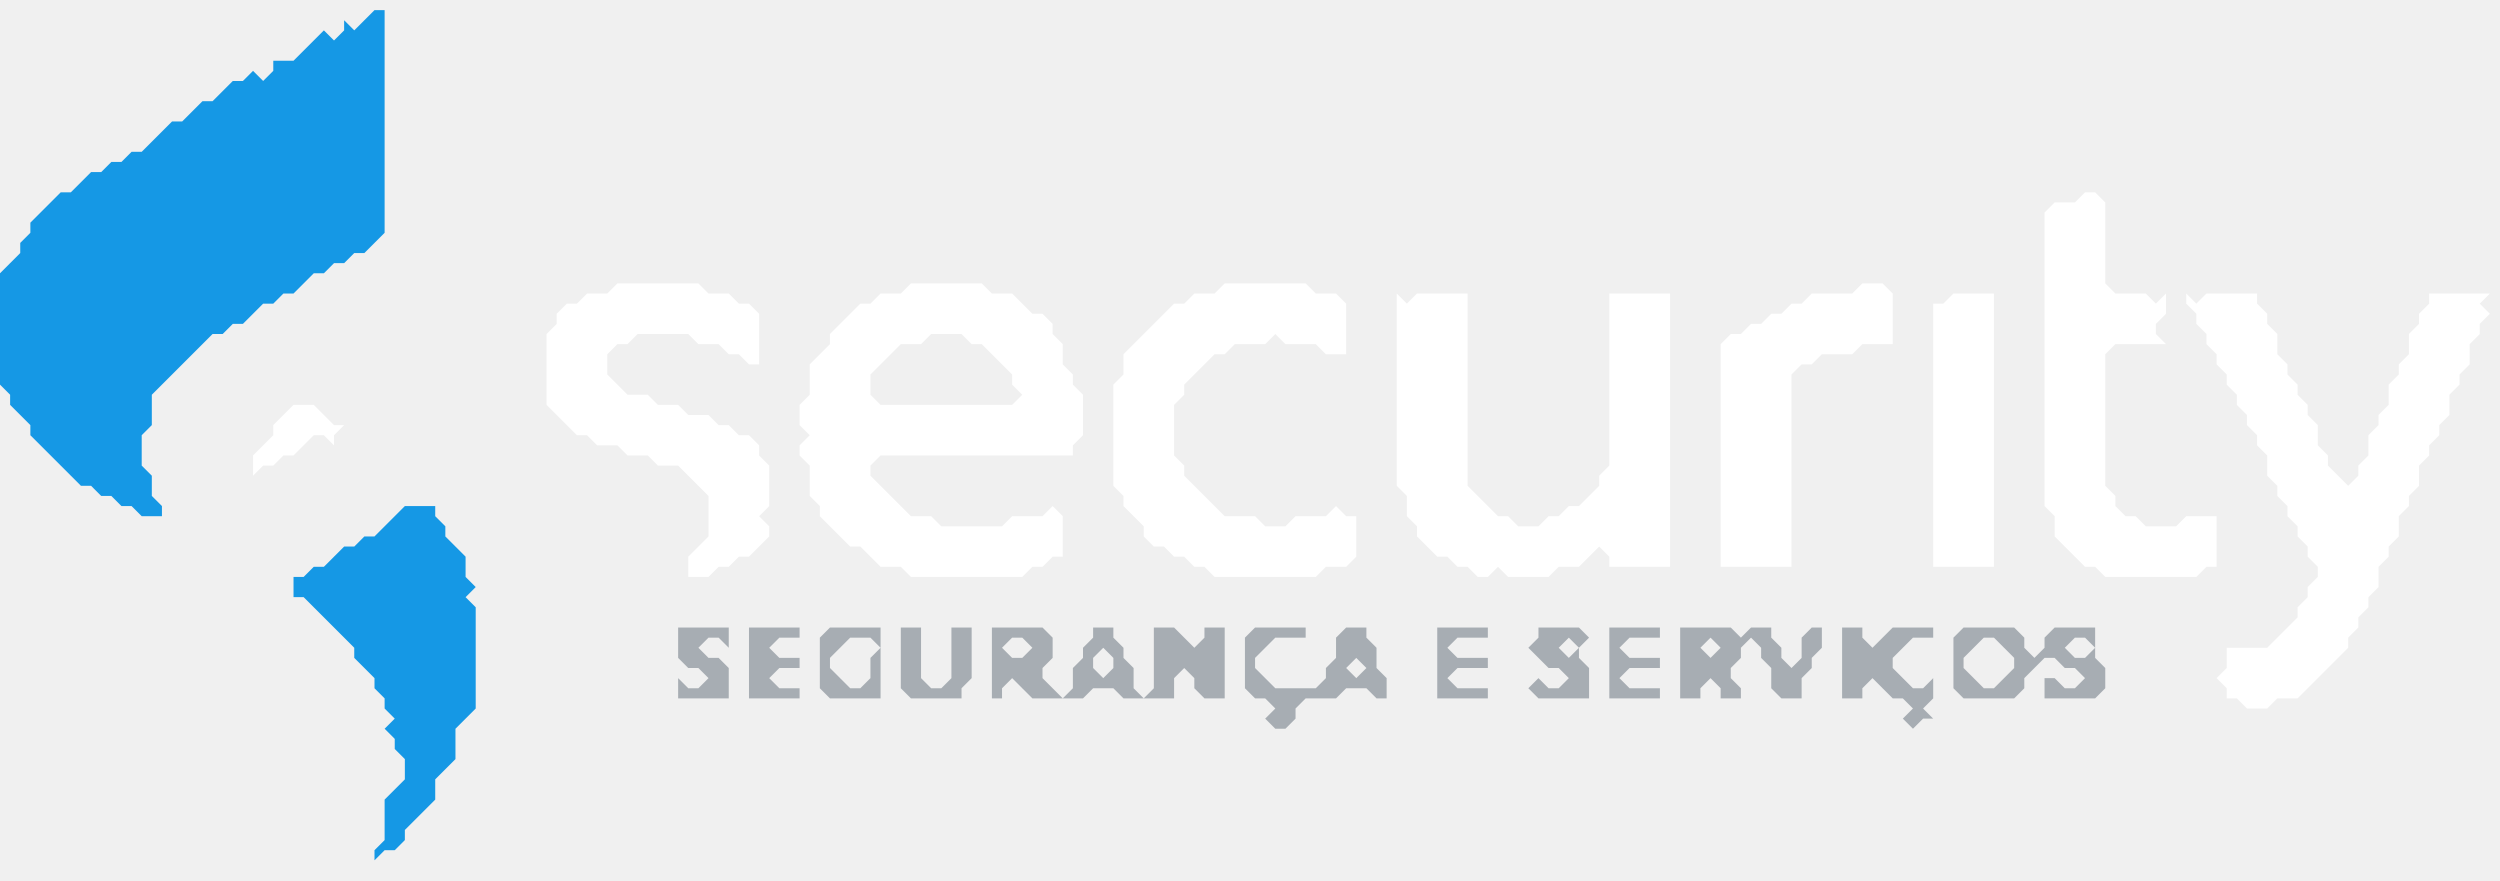
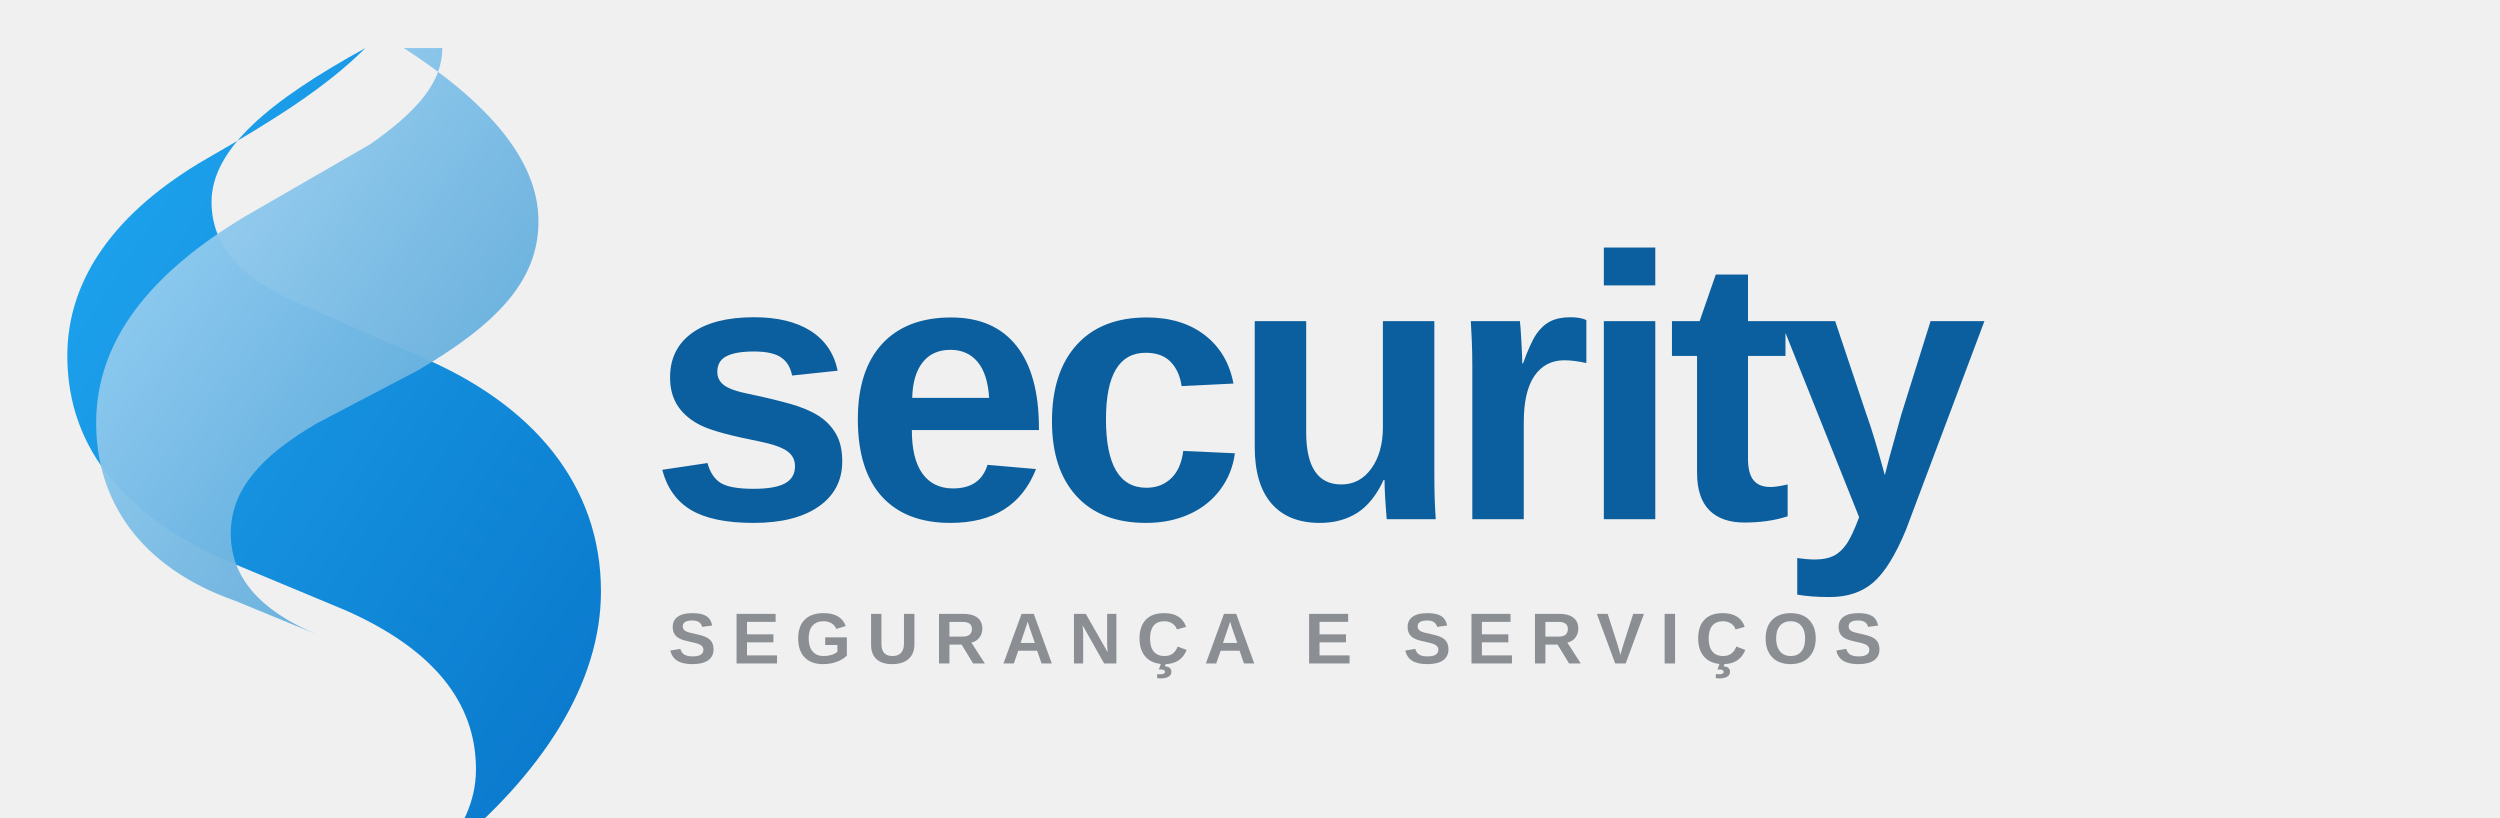
- <svg xmlns="http://www.w3.org/2000/svg" width="247" height="87" viewBox="0 0 247 87">
-   <g fill-rule="evenodd">
-     <path fill="#1598E5" d="M 43,50 40,50 37,53 36,53 35,54 34,54 32,56 31,56 30,57 29,57 29,59 30,59 35,64 35,65 37,67 37,68 38,69 38,70 39,71 38,72 39,73 39,74 40,75 40,77 38,79 38,83 37,84 37,85 38,84 39,84 40,83 40,82 43,79 43,77 45,75 45,72 47,70 47,60 46,59 47,58 46,57 46,55 44,53 44,52 43,51 Z M 38,1 37,1 35,3 34,2 34,3 33,4 32,3 29,6 27,6 27,7 26,8 25,7 24,8 23,8 21,10 20,10 18,12 17,12 14,15 13,15 12,16 11,16 10,17 9,17 7,19 6,19 3,22 3,23 2,24 2,25 0,27 0,38 1,39 1,40 3,42 3,43 8,48 9,48 10,49 11,49 12,50 13,50 14,51 16,51 17,52 16,51 16,50 15,49 15,47 14,46 14,43 15,42 15,39 21,33 22,33 23,32 24,32 26,30 27,30 28,29 29,29 31,27 32,27 33,26 34,26 35,25 36,25 38,23 Z" />
-     <path fill="#FFFFFF" d="M 34,42 33,42 31,40 29,40 27,42 27,43 25,45 25,47 26,46 27,46 28,45 29,45 31,43 32,43 33,44 33,43 Z M 246,29 240,29 240,30 239,31 239,32 238,33 238,35 237,36 237,37 236,38 236,40 235,41 235,42 234,43 234,45 233,46 233,47 232,48 230,46 230,45 229,44 229,42 228,41 228,40 227,39 227,38 226,37 226,36 225,35 225,33 224,32 224,31 223,30 223,29 218,29 217,30 216,29 216,30 217,31 217,32 218,33 218,34 219,35 219,36 220,37 220,38 221,39 221,40 222,41 222,42 223,43 223,44 224,45 224,47 225,48 225,49 226,50 226,51 227,52 227,53 228,54 228,55 229,56 229,57 228,58 228,59 227,60 227,61 224,64 220,64 220,66 219,67 220,68 220,69 221,69 222,70 224,70 225,69 227,69 232,64 232,63 233,62 233,61 234,60 234,59 235,58 235,56 236,55 236,54 237,53 237,51 238,50 238,49 239,48 239,46 240,45 240,44 241,43 241,42 242,41 242,39 243,38 243,37 244,36 244,34 245,33 245,32 246,31 245,30 Z M 193,29 192,30 191,30 191,56 197,56 197,29 Z M 138,29 138,48 139,49 139,51 140,52 140,53 142,55 143,55 144,56 145,56 146,57 147,57 148,56 149,57 153,57 154,56 156,56 158,54 159,55 159,56 165,56 165,29 159,29 159,46 158,47 158,48 156,50 155,50 154,51 153,51 152,52 150,52 149,51 148,51 145,48 145,29 140,29 139,30 Z M 186,28 184,28 183,29 179,29 178,30 177,30 176,31 175,31 174,32 173,32 172,33 171,33 170,34 170,56 177,56 177,37 178,36 179,36 180,35 183,35 184,34 187,34 187,29 Z M 116,30 111,35 111,37 110,38 110,48 111,49 111,50 113,52 113,53 114,54 115,54 116,55 117,55 118,56 119,56 120,57 130,57 131,56 133,56 134,55 134,51 133,51 132,50 131,51 128,51 127,52 125,52 124,51 121,51 117,47 117,46 116,45 116,40 117,39 117,38 120,35 121,35 122,34 125,34 126,33 127,34 130,34 131,35 133,35 133,30 132,29 130,29 129,28 121,28 120,29 118,29 117,30 Z M 85,30 82,33 82,34 80,36 80,39 79,40 79,42 80,43 79,44 79,45 80,46 80,49 81,50 81,51 84,54 85,54 87,56 89,56 90,57 101,57 102,56 103,56 104,55 105,55 105,51 104,50 103,51 100,51 99,52 93,52 92,51 90,51 86,47 86,46 87,45 106,45 106,44 107,43 107,39 106,38 106,37 105,36 105,34 104,33 104,32 103,31 102,31 100,29 98,29 97,28 90,28 89,29 87,29 86,30 Z M 86,37 89,34 91,34 92,33 95,33 96,34 97,34 100,37 100,38 101,39 100,40 87,40 86,39 Z M 58,29 57,30 56,30 55,31 55,32 54,33 54,40 57,43 58,43 59,44 61,44 62,45 64,45 65,46 67,46 70,49 70,53 68,55 68,57 70,57 71,56 72,56 73,55 74,55 76,53 76,52 75,51 76,50 76,46 75,45 75,44 74,43 73,43 72,42 71,42 70,41 68,41 67,40 65,40 64,39 62,39 60,37 60,35 61,34 62,34 63,33 68,33 69,34 71,34 72,35 73,35 74,36 75,36 75,31 74,30 73,30 72,29 70,29 69,28 61,28 60,29 Z M 206,19 205,20 203,20 202,21 202,50 203,51 203,53 206,56 207,56 208,57 217,57 218,56 219,56 219,51 216,51 215,52 212,52 211,51 210,51 209,50 209,49 208,48 208,35 209,34 214,34 213,33 213,32 214,31 214,29 213,30 212,29 209,29 208,28 208,20 207,19 Z" />
-     <path fill="#A7ADB3" d="M 193,63 193,68 194,69 199,69 200,68 200,67 201,66 202,67 202,69 207,69 208,68 208,66 207,65 207,62 203,62 202,63 202,64 201,65 200,64 200,63 199,62 194,62 Z M 203,67 204,66 205,66 206,67 205,68 204,68 Z M 201,66 202,65 203,65 204,66 203,67 202,67 Z M 204,64 205,63 206,63 207,64 206,65 205,65 Z M 196,63 197,63 199,65 199,66 197,68 196,68 194,66 194,65 Z M 182,62 182,69 184,69 184,68 185,67 187,69 188,69 189,70 188,71 189,72 190,71 191,71 190,70 191,69 191,67 190,68 189,68 187,66 187,65 189,63 191,63 191,62 187,62 185,64 184,63 184,62 Z M 166,69 168,69 168,68 169,67 170,68 170,69 172,69 172,68 171,67 171,66 172,65 172,64 173,63 174,64 174,65 175,66 175,68 176,69 178,69 178,67 179,66 179,65 180,64 180,62 179,62 178,63 178,65 177,66 176,65 176,64 175,63 175,62 173,62 172,63 171,62 166,62 Z M 168,64 169,63 170,64 169,65 Z M 159,62 159,69 164,69 164,68 161,68 160,67 161,66 164,66 164,65 161,65 160,64 161,63 164,63 164,62 Z M 152,62 152,63 151,64 153,66 151,68 152,69 157,69 157,66 156,65 156,64 157,63 156,62 Z M 152,67 153,66 154,66 155,67 154,68 153,68 Z M 154,64 155,63 156,64 155,65 Z M 142,62 142,69 147,69 147,68 144,68 143,67 144,66 147,66 147,65 144,65 143,64 144,63 147,63 147,62 Z M 123,63 123,68 124,69 125,69 126,70 125,71 126,72 127,72 128,71 128,70 129,69 132,69 133,68 135,68 136,69 137,69 137,67 136,66 136,64 135,63 135,62 133,62 132,63 132,65 131,66 131,67 130,68 126,68 124,66 124,65 126,63 129,63 129,62 124,62 Z M 133,66 134,65 135,66 134,67 Z M 98,62 98,69 99,69 99,68 100,67 102,69 107,69 108,68 110,68 111,69 116,69 116,67 117,66 118,67 118,68 119,69 121,69 121,62 119,62 119,63 118,64 116,62 114,62 114,68 113,69 112,68 112,66 111,65 111,64 110,63 110,62 108,62 108,63 107,64 107,65 106,66 106,68 105,69 103,67 103,66 104,65 104,63 103,62 Z M 108,65 109,64 110,65 110,66 109,67 108,66 Z M 99,64 100,63 101,63 102,64 101,65 100,65 Z M 89,62 89,68 90,69 95,69 95,68 96,67 96,62 94,62 94,67 93,68 92,68 91,67 91,62 Z M 82,62 81,63 81,68 82,69 87,69 87,62 Z M 84,63 86,63 87,64 86,65 86,67 85,68 84,68 82,66 82,65 Z M 74,62 74,69 79,69 79,68 77,68 76,67 77,66 79,66 79,65 77,65 76,64 77,63 79,63 79,62 Z M 67,62 67,65 68,66 67,67 67,69 72,69 72,66 71,65 72,64 72,62 Z M 67,67 68,66 69,66 70,67 69,68 68,68 Z M 69,64 70,63 71,63 72,64 71,65 70,65 Z" />
+ <svg xmlns="http://www.w3.org/2000/svg" viewBox="0 0 520 170" role="img" aria-labelledby="title desc">
+   <defs>
+     <linearGradient id="g1" x1="0" y1="0" x2="1" y2="1">
+       <stop offset="0" stop-color="#20a8f2" />
+       <stop offset="1" stop-color="#0875c9" />
+     </linearGradient>
+     <linearGradient id="g2" x1="0" y1="0" x2="1" y2="1">
+       <stop offset="0" stop-color="#a9d9f7" />
+       <stop offset="1" stop-color="#4b9fd4" />
+     </linearGradient>
+   </defs>
+   <g transform="translate(8 8)">
+     <path fill="url(#g1)" d="M68 2c-8 8-19 15-33 23C16 36 6 50 6 66c0 20 13 34 34 43l24 10c18 8 27 19 27 33 0 7-3 12-7 18 21-17 33-36 33-55 0-22-14-39-38-49L54 55c-12-5-18-12-18-21 0-11 12-21 32-32z" />
+     <path fill="url(#g2)" d="M76 2c17 11 28 23 28 36 0 12-8 21-25 31L58 80c-12 7-18 14-18 23 0 9 6 16 18 21l-17-7C21 110 12 96 12 80c0-17 11-31 31-43l26-15C79 15 84 9 84 2z" opacity=".95" />
+   </g>
+   <g transform="translate(135 20)">
+     <text x="0" y="88" font-family="Arial,Helvetica,sans-serif" font-size="78" font-weight="600" letter-spacing="-3" fill="#0b5f9e">security</text>
+     <text x="4" y="118" font-family="Arial,Helvetica,sans-serif" font-size="15" font-weight="700" letter-spacing="3.2" fill="#8b8f94">SEGURANÇA E SERVIÇOS</text>
  </g>
</svg>
